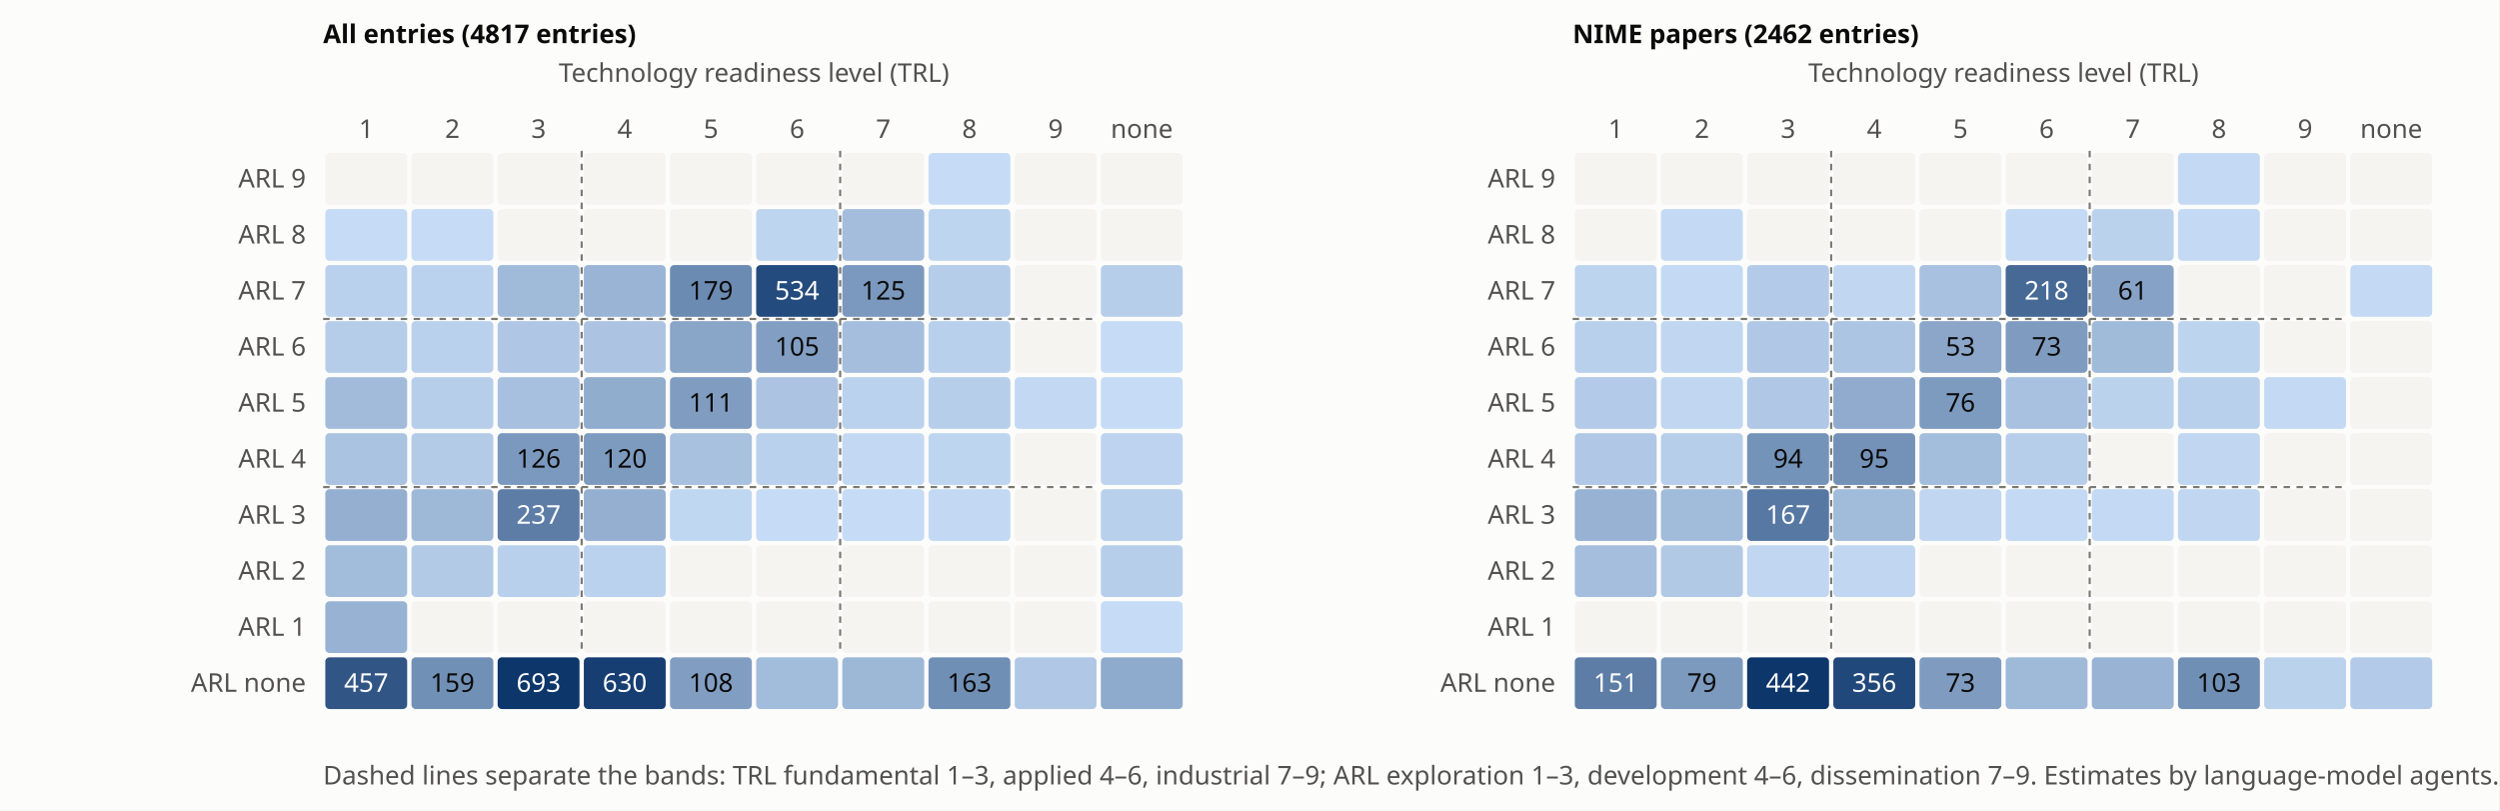
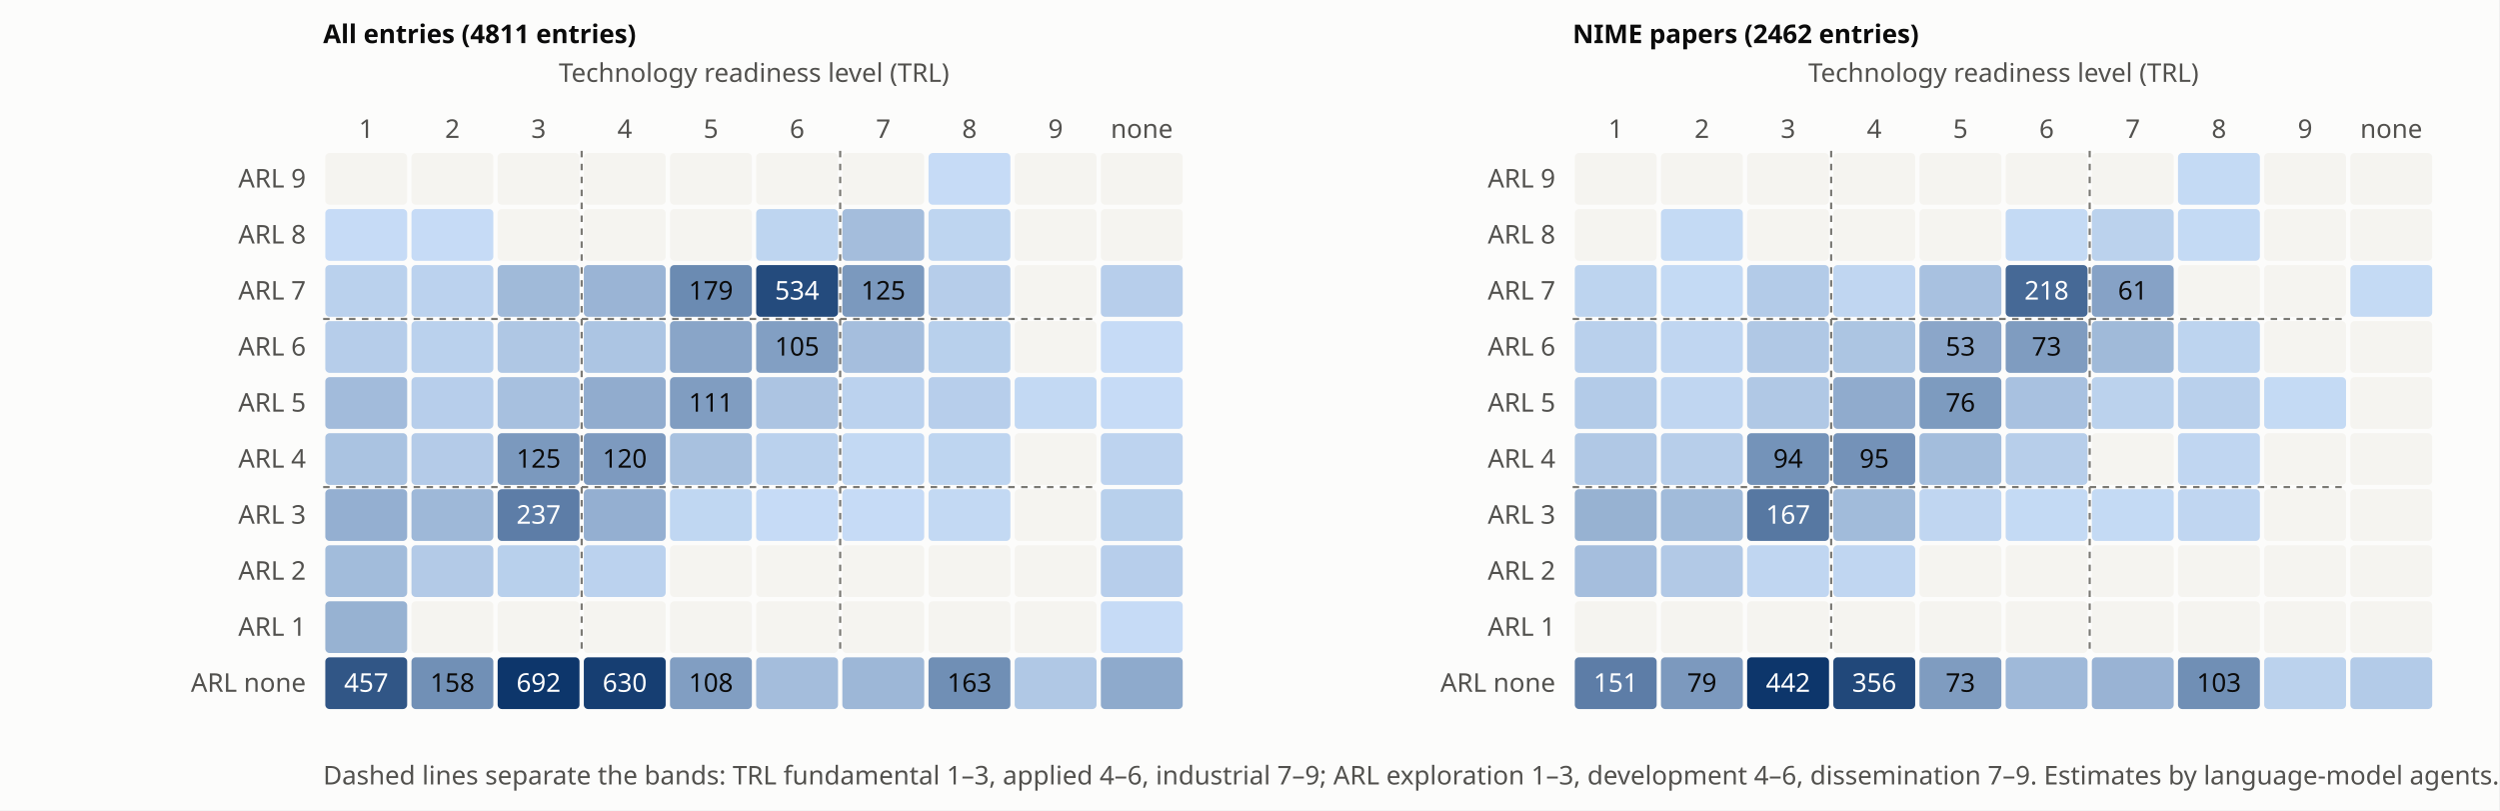
<svg xmlns="http://www.w3.org/2000/svg" width="1160" height="376" viewBox="0 0 1160 376" font-family="system-ui, sans-serif" font-size="12">
  <rect width="1160" height="376" fill="#fcfcfb" />
-   <text x="150" y="20" font-weight="600" fill="#0b0b0b">All entries (4817 entries)</text>
+   <text x="150" y="20" font-weight="600" fill="#0b0b0b">All entries (4811 entries)</text>
  <text x="350" y="38" text-anchor="middle" fill="#52514e">Technology readiness level (TRL)</text>
  <text x="170.0" y="64" text-anchor="middle" fill="#52514e">1</text>
  <text x="210.0" y="64" text-anchor="middle" fill="#52514e">2</text>
  <text x="250.0" y="64" text-anchor="middle" fill="#52514e">3</text>
  <text x="290.0" y="64" text-anchor="middle" fill="#52514e">4</text>
  <text x="330.0" y="64" text-anchor="middle" fill="#52514e">5</text>
  <text x="370.0" y="64" text-anchor="middle" fill="#52514e">6</text>
  <text x="410.0" y="64" text-anchor="middle" fill="#52514e">7</text>
  <text x="450.0" y="64" text-anchor="middle" fill="#52514e">8</text>
  <text x="490.0" y="64" text-anchor="middle" fill="#52514e">9</text>
  <text x="530.0" y="64" text-anchor="middle" fill="#52514e">none</text>
  <text x="142" y="87.0" text-anchor="end" fill="#52514e">ARL 9</text>
  <rect x="151" y="71" width="38" height="24" rx="2" fill="#f5f4f0" />
  <rect x="191" y="71" width="38" height="24" rx="2" fill="#f5f4f0" />
  <rect x="231" y="71" width="38" height="24" rx="2" fill="#f5f4f0" />
  <rect x="271" y="71" width="38" height="24" rx="2" fill="#f5f4f0" />
  <rect x="311" y="71" width="38" height="24" rx="2" fill="#f5f4f0" />
  <rect x="351" y="71" width="38" height="24" rx="2" fill="#f5f4f0" />
  <rect x="391" y="71" width="38" height="24" rx="2" fill="#f5f4f0" />
  <rect x="431" y="71" width="38" height="24" rx="2" fill="#c6dbf6" />
  <rect x="471" y="71" width="38" height="24" rx="2" fill="#f5f4f0" />
  <rect x="511" y="71" width="38" height="24" rx="2" fill="#f5f4f0" />
  <text x="142" y="113.0" text-anchor="end" fill="#52514e">ARL 8</text>
  <rect x="151" y="97" width="38" height="24" rx="2" fill="#c6dbf6" />
  <rect x="191" y="97" width="38" height="24" rx="2" fill="#c6dbf6" />
  <rect x="231" y="97" width="38" height="24" rx="2" fill="#f5f4f0" />
  <rect x="271" y="97" width="38" height="24" rx="2" fill="#f5f4f0" />
  <rect x="311" y="97" width="38" height="24" rx="2" fill="#f5f4f0" />
  <rect x="351" y="97" width="38" height="24" rx="2" fill="#bed5f0" />
  <rect x="391" y="97" width="38" height="24" rx="2" fill="#a4bddc" />
  <rect x="431" y="97" width="38" height="24" rx="2" fill="#bed5f0" />
  <rect x="471" y="97" width="38" height="24" rx="2" fill="#f5f4f0" />
  <rect x="511" y="97" width="38" height="24" rx="2" fill="#f5f4f0" />
  <text x="142" y="139.0" text-anchor="end" fill="#52514e">ARL 7</text>
  <rect x="151" y="123" width="38" height="24" rx="2" fill="#bad1ed" />
  <rect x="191" y="123" width="38" height="24" rx="2" fill="#bbd2ee" />
  <rect x="231" y="123" width="38" height="24" rx="2" fill="#a0bad9" />
  <rect x="271" y="123" width="38" height="24" rx="2" fill="#9ab4d5" />
  <rect x="311" y="123" width="38" height="24" rx="2" fill="#6b8bb2" />
  <text x="330.0" y="139.0" text-anchor="middle" fill="#0b0b0b">179</text>
  <rect x="351" y="123" width="38" height="24" rx="2" fill="#244b7d" />
  <text x="370.0" y="139.0" text-anchor="middle" fill="#ffffff">534</text>
  <rect x="391" y="123" width="38" height="24" rx="2" fill="#7b99be" />
  <text x="410.0" y="139.0" text-anchor="middle" fill="#0b0b0b">125</text>
  <rect x="431" y="123" width="38" height="24" rx="2" fill="#b6cdea" />
  <rect x="471" y="123" width="38" height="24" rx="2" fill="#f5f4f0" />
  <rect x="511" y="123" width="38" height="24" rx="2" fill="#b7ceeb" />
  <text x="142" y="165.0" text-anchor="end" fill="#52514e">ARL 6</text>
  <rect x="151" y="149" width="38" height="24" rx="2" fill="#b6cdea" />
  <rect x="191" y="149" width="38" height="24" rx="2" fill="#bad1ed" />
  <rect x="231" y="149" width="38" height="24" rx="2" fill="#afc7e4" />
-   <rect x="271" y="149" width="38" height="24" rx="2" fill="#acc4e2" />
+   <rect x="271" y="149" width="38" height="24" rx="2" fill="#acc5e3" />
  <rect x="311" y="149" width="38" height="24" rx="2" fill="#89a5c8" />
  <rect x="351" y="149" width="38" height="24" rx="2" fill="#829fc3" />
  <text x="370.0" y="165.0" text-anchor="middle" fill="#0b0b0b">105</text>
  <rect x="391" y="149" width="38" height="24" rx="2" fill="#a5bedd" />
  <rect x="431" y="149" width="38" height="24" rx="2" fill="#b8d0ec" />
  <rect x="471" y="149" width="38" height="24" rx="2" fill="#f5f4f0" />
  <rect x="511" y="149" width="38" height="24" rx="2" fill="#c6dbf6" />
  <text x="142" y="191.0" text-anchor="end" fill="#52514e">ARL 5</text>
  <rect x="151" y="175" width="38" height="24" rx="2" fill="#a2bbdb" />
  <rect x="191" y="175" width="38" height="24" rx="2" fill="#b7ceeb" />
  <rect x="231" y="175" width="38" height="24" rx="2" fill="#a7c0df" />
-   <rect x="271" y="175" width="38" height="24" rx="2" fill="#91adce" />
+   <rect x="271" y="175" width="38" height="24" rx="2" fill="#91acce" />
  <rect x="311" y="175" width="38" height="24" rx="2" fill="#809dc1" />
  <text x="330.0" y="191.0" text-anchor="middle" fill="#0b0b0b">111</text>
  <rect x="351" y="175" width="38" height="24" rx="2" fill="#acc4e2" />
  <rect x="391" y="175" width="38" height="24" rx="2" fill="#bbd2ee" />
  <rect x="431" y="175" width="38" height="24" rx="2" fill="#b7ceeb" />
  <rect x="471" y="175" width="38" height="24" rx="2" fill="#c3d9f3" />
  <rect x="511" y="175" width="38" height="24" rx="2" fill="#c6dbf6" />
  <text x="142" y="217.0" text-anchor="end" fill="#52514e">ARL 4</text>
  <rect x="151" y="201" width="38" height="24" rx="2" fill="#aac3e1" />
  <rect x="191" y="201" width="38" height="24" rx="2" fill="#b4cbe8" />
  <rect x="231" y="201" width="38" height="24" rx="2" fill="#7b99be" />
-   <text x="250.0" y="217.0" text-anchor="middle" fill="#0b0b0b">126</text>
+   <text x="250.0" y="217.0" text-anchor="middle" fill="#0b0b0b">125</text>
  <rect x="271" y="201" width="38" height="24" rx="2" fill="#7d9abf" />
  <text x="290.0" y="217.0" text-anchor="middle" fill="#0b0b0b">120</text>
  <rect x="311" y="201" width="38" height="24" rx="2" fill="#a8c1df" />
  <rect x="351" y="201" width="38" height="24" rx="2" fill="#bad1ed" />
  <rect x="391" y="201" width="38" height="24" rx="2" fill="#c3d9f3" />
  <rect x="431" y="201" width="38" height="24" rx="2" fill="#bed5f0" />
  <rect x="471" y="201" width="38" height="24" rx="2" fill="#f5f4f0" />
  <rect x="511" y="201" width="38" height="24" rx="2" fill="#bdd3ef" />
  <text x="142" y="243.0" text-anchor="end" fill="#52514e">ARL 3</text>
-   <rect x="151" y="227" width="38" height="24" rx="2" fill="#95afd1" />
+   <rect x="151" y="227" width="38" height="24" rx="2" fill="#94afd1" />
  <rect x="191" y="227" width="38" height="24" rx="2" fill="#9eb8d8" />
  <rect x="231" y="227" width="38" height="24" rx="2" fill="#5d7da7" />
  <text x="250.0" y="243.0" text-anchor="middle" fill="#ffffff">237</text>
-   <rect x="271" y="227" width="38" height="24" rx="2" fill="#95afd1" />
+   <rect x="271" y="227" width="38" height="24" rx="2" fill="#94afd1" />
  <rect x="311" y="227" width="38" height="24" rx="2" fill="#c0d7f2" />
  <rect x="351" y="227" width="38" height="24" rx="2" fill="#c6dbf6" />
  <rect x="391" y="227" width="38" height="24" rx="2" fill="#c6dbf6" />
  <rect x="431" y="227" width="38" height="24" rx="2" fill="#c3d9f3" />
  <rect x="471" y="227" width="38" height="24" rx="2" fill="#f5f4f0" />
  <rect x="511" y="227" width="38" height="24" rx="2" fill="#b8d0ec" />
  <text x="142" y="269.0" text-anchor="end" fill="#52514e">ARL 2</text>
  <rect x="151" y="253" width="38" height="24" rx="2" fill="#a2bcdb" />
  <rect x="191" y="253" width="38" height="24" rx="2" fill="#b3cae7" />
  <rect x="231" y="253" width="38" height="24" rx="2" fill="#b8d0ec" />
  <rect x="271" y="253" width="38" height="24" rx="2" fill="#bbd2ee" />
  <rect x="311" y="253" width="38" height="24" rx="2" fill="#f5f4f0" />
  <rect x="351" y="253" width="38" height="24" rx="2" fill="#f5f4f0" />
  <rect x="391" y="253" width="38" height="24" rx="2" fill="#f5f4f0" />
  <rect x="431" y="253" width="38" height="24" rx="2" fill="#f5f4f0" />
  <rect x="471" y="253" width="38" height="24" rx="2" fill="#f5f4f0" />
  <rect x="511" y="253" width="38" height="24" rx="2" fill="#b7ceeb" />
  <text x="142" y="295.0" text-anchor="end" fill="#52514e">ARL 1</text>
  <rect x="151" y="279" width="38" height="24" rx="2" fill="#97b2d2" />
  <rect x="191" y="279" width="38" height="24" rx="2" fill="#f5f4f0" />
  <rect x="231" y="279" width="38" height="24" rx="2" fill="#f5f4f0" />
  <rect x="271" y="279" width="38" height="24" rx="2" fill="#f5f4f0" />
  <rect x="311" y="279" width="38" height="24" rx="2" fill="#f5f4f0" />
  <rect x="351" y="279" width="38" height="24" rx="2" fill="#f5f4f0" />
  <rect x="391" y="279" width="38" height="24" rx="2" fill="#f5f4f0" />
  <rect x="431" y="279" width="38" height="24" rx="2" fill="#f5f4f0" />
  <rect x="471" y="279" width="38" height="24" rx="2" fill="#f5f4f0" />
  <rect x="511" y="279" width="38" height="24" rx="2" fill="#c6dbf6" />
  <text x="142" y="321.0" text-anchor="end" fill="#52514e">ARL none</text>
  <rect x="151" y="305" width="38" height="24" rx="2" fill="#315686" />
  <text x="170.0" y="321.0" text-anchor="middle" fill="#ffffff">457</text>
  <rect x="191" y="305" width="38" height="24" rx="2" fill="#7190b6" />
-   <text x="210.0" y="321.0" text-anchor="middle" fill="#0b0b0b">159</text>
+   <text x="210.0" y="321.0" text-anchor="middle" fill="#0b0b0b">158</text>
  <rect x="231" y="305" width="38" height="24" rx="2" fill="#0d366b" />
-   <text x="250.0" y="321.0" text-anchor="middle" fill="#ffffff">693</text>
+   <text x="250.0" y="321.0" text-anchor="middle" fill="#ffffff">692</text>
  <rect x="271" y="305" width="38" height="24" rx="2" fill="#163e72" />
  <text x="290.0" y="321.0" text-anchor="middle" fill="#ffffff">630</text>
  <rect x="311" y="305" width="38" height="24" rx="2" fill="#819ec2" />
  <text x="330.0" y="321.0" text-anchor="middle" fill="#0b0b0b">108</text>
-   <rect x="351" y="305" width="38" height="24" rx="2" fill="#a2bcdb" />
+   <rect x="351" y="305" width="38" height="24" rx="2" fill="#a4bddc" />
  <rect x="391" y="305" width="38" height="24" rx="2" fill="#9db7d7" />
  <rect x="431" y="305" width="38" height="24" rx="2" fill="#708fb5" />
  <text x="450.0" y="321.0" text-anchor="middle" fill="#0b0b0b">163</text>
  <rect x="471" y="305" width="38" height="24" rx="2" fill="#b0c8e5" />
  <rect x="511" y="305" width="38" height="24" rx="2" fill="#8eaacc" />
  <line x1="270" x2="270" y1="70" y2="304" stroke="#7a7974" stroke-dasharray="3 3" />
  <line x1="150" x2="510" y1="226" y2="226" stroke="#7a7974" stroke-dasharray="3 3" />
  <line x1="390" x2="390" y1="70" y2="304" stroke="#7a7974" stroke-dasharray="3 3" />
  <line x1="150" x2="510" y1="148" y2="148" stroke="#7a7974" stroke-dasharray="3 3" />
  <text x="730" y="20" font-weight="600" fill="#0b0b0b">NIME papers (2462 entries)</text>
  <text x="930" y="38" text-anchor="middle" fill="#52514e">Technology readiness level (TRL)</text>
  <text x="750.0" y="64" text-anchor="middle" fill="#52514e">1</text>
  <text x="790.0" y="64" text-anchor="middle" fill="#52514e">2</text>
  <text x="830.0" y="64" text-anchor="middle" fill="#52514e">3</text>
  <text x="870.0" y="64" text-anchor="middle" fill="#52514e">4</text>
  <text x="910.0" y="64" text-anchor="middle" fill="#52514e">5</text>
  <text x="950.0" y="64" text-anchor="middle" fill="#52514e">6</text>
  <text x="990.0" y="64" text-anchor="middle" fill="#52514e">7</text>
  <text x="1030.0" y="64" text-anchor="middle" fill="#52514e">8</text>
  <text x="1070.0" y="64" text-anchor="middle" fill="#52514e">9</text>
  <text x="1110.0" y="64" text-anchor="middle" fill="#52514e">none</text>
  <text x="722" y="87.0" text-anchor="end" fill="#52514e">ARL 9</text>
  <rect x="731" y="71" width="38" height="24" rx="2" fill="#f5f4f0" />
  <rect x="771" y="71" width="38" height="24" rx="2" fill="#f5f4f0" />
  <rect x="811" y="71" width="38" height="24" rx="2" fill="#f5f4f0" />
  <rect x="851" y="71" width="38" height="24" rx="2" fill="#f5f4f0" />
  <rect x="891" y="71" width="38" height="24" rx="2" fill="#f5f4f0" />
  <rect x="931" y="71" width="38" height="24" rx="2" fill="#f5f4f0" />
  <rect x="971" y="71" width="38" height="24" rx="2" fill="#f5f4f0" />
  <rect x="1011" y="71" width="38" height="24" rx="2" fill="#c4daf4" />
  <rect x="1051" y="71" width="38" height="24" rx="2" fill="#f5f4f0" />
  <rect x="1091" y="71" width="38" height="24" rx="2" fill="#f5f4f0" />
  <text x="722" y="113.0" text-anchor="end" fill="#52514e">ARL 8</text>
  <rect x="731" y="97" width="38" height="24" rx="2" fill="#f5f4f0" />
  <rect x="771" y="97" width="38" height="24" rx="2" fill="#c4daf4" />
  <rect x="811" y="97" width="38" height="24" rx="2" fill="#f5f4f0" />
  <rect x="851" y="97" width="38" height="24" rx="2" fill="#f5f4f0" />
  <rect x="891" y="97" width="38" height="24" rx="2" fill="#f5f4f0" />
  <rect x="931" y="97" width="38" height="24" rx="2" fill="#c4daf4" />
  <rect x="971" y="97" width="38" height="24" rx="2" fill="#bbd2ed" />
  <rect x="1011" y="97" width="38" height="24" rx="2" fill="#c4daf4" />
  <rect x="1051" y="97" width="38" height="24" rx="2" fill="#f5f4f0" />
  <rect x="1091" y="97" width="38" height="24" rx="2" fill="#f5f4f0" />
  <text x="722" y="139.0" text-anchor="end" fill="#52514e">ARL 7</text>
  <rect x="731" y="123" width="38" height="24" rx="2" fill="#bdd4ef" />
  <rect x="771" y="123" width="38" height="24" rx="2" fill="#c4daf4" />
  <rect x="811" y="123" width="38" height="24" rx="2" fill="#b3cbe8" />
  <rect x="851" y="123" width="38" height="24" rx="2" fill="#c0d6f1" />
  <rect x="891" y="123" width="38" height="24" rx="2" fill="#a8c1e0" />
  <rect x="931" y="123" width="38" height="24" rx="2" fill="#466996" />
  <text x="950.0" y="139.0" text-anchor="middle" fill="#ffffff">218</text>
  <rect x="971" y="123" width="38" height="24" rx="2" fill="#86a2c6" />
  <text x="990.0" y="139.0" text-anchor="middle" fill="#0b0b0b">61</text>
  <rect x="1011" y="123" width="38" height="24" rx="2" fill="#f5f4f0" />
  <rect x="1051" y="123" width="38" height="24" rx="2" fill="#f5f4f0" />
  <rect x="1091" y="123" width="38" height="24" rx="2" fill="#c4daf4" />
  <text x="722" y="165.0" text-anchor="end" fill="#52514e">ARL 6</text>
  <rect x="731" y="149" width="38" height="24" rx="2" fill="#b9d0ec" />
  <rect x="771" y="149" width="38" height="24" rx="2" fill="#c0d6f1" />
  <rect x="811" y="149" width="38" height="24" rx="2" fill="#b0c8e5" />
  <rect x="851" y="149" width="38" height="24" rx="2" fill="#acc5e2" />
  <rect x="891" y="149" width="38" height="24" rx="2" fill="#8ba6c9" />
  <text x="910.0" y="165.0" text-anchor="middle" fill="#0b0b0b">53</text>
  <rect x="931" y="149" width="38" height="24" rx="2" fill="#7f9cc0" />
  <text x="950.0" y="165.0" text-anchor="middle" fill="#0b0b0b">73</text>
  <rect x="971" y="149" width="38" height="24" rx="2" fill="#a0bad9" />
  <rect x="1011" y="149" width="38" height="24" rx="2" fill="#bdd4ef" />
  <rect x="1051" y="149" width="38" height="24" rx="2" fill="#f5f4f0" />
  <rect x="1091" y="149" width="38" height="24" rx="2" fill="#f5f4f0" />
  <text x="722" y="191.0" text-anchor="end" fill="#52514e">ARL 5</text>
  <rect x="731" y="175" width="38" height="24" rx="2" fill="#b3cbe8" />
  <rect x="771" y="175" width="38" height="24" rx="2" fill="#c0d6f1" />
  <rect x="811" y="175" width="38" height="24" rx="2" fill="#b0c8e5" />
  <rect x="851" y="175" width="38" height="24" rx="2" fill="#90abcd" />
  <rect x="891" y="175" width="38" height="24" rx="2" fill="#7d9bbf" />
  <text x="910.0" y="191.0" text-anchor="middle" fill="#0b0b0b">76</text>
  <rect x="931" y="175" width="38" height="24" rx="2" fill="#a8c1e0" />
  <rect x="971" y="175" width="38" height="24" rx="2" fill="#bbd2ed" />
  <rect x="1011" y="175" width="38" height="24" rx="2" fill="#b9d0ec" />
  <rect x="1051" y="175" width="38" height="24" rx="2" fill="#c4daf4" />
  <rect x="1091" y="175" width="38" height="24" rx="2" fill="#f5f4f0" />
  <text x="722" y="217.0" text-anchor="end" fill="#52514e">ARL 4</text>
  <rect x="731" y="201" width="38" height="24" rx="2" fill="#b0c8e5" />
  <rect x="771" y="201" width="38" height="24" rx="2" fill="#b7ceea" />
  <rect x="811" y="201" width="38" height="24" rx="2" fill="#7493b9" />
  <text x="830.0" y="217.0" text-anchor="middle" fill="#0b0b0b">94</text>
  <rect x="851" y="201" width="38" height="24" rx="2" fill="#7492b8" />
  <text x="870.0" y="217.0" text-anchor="middle" fill="#0b0b0b">95</text>
  <rect x="891" y="201" width="38" height="24" rx="2" fill="#a3bddc" />
  <rect x="931" y="201" width="38" height="24" rx="2" fill="#b7ceea" />
  <rect x="971" y="201" width="38" height="24" rx="2" fill="#f5f4f0" />
  <rect x="1011" y="201" width="38" height="24" rx="2" fill="#c0d6f1" />
  <rect x="1051" y="201" width="38" height="24" rx="2" fill="#f5f4f0" />
  <rect x="1091" y="201" width="38" height="24" rx="2" fill="#f5f4f0" />
  <text x="722" y="243.0" text-anchor="end" fill="#52514e">ARL 3</text>
  <rect x="731" y="227" width="38" height="24" rx="2" fill="#97b2d2" />
  <rect x="771" y="227" width="38" height="24" rx="2" fill="#a1bbda" />
  <rect x="811" y="227" width="38" height="24" rx="2" fill="#5778a2" />
  <text x="830.0" y="243.0" text-anchor="middle" fill="#ffffff">167</text>
  <rect x="851" y="227" width="38" height="24" rx="2" fill="#a1bbda" />
  <rect x="891" y="227" width="38" height="24" rx="2" fill="#c0d6f1" />
  <rect x="931" y="227" width="38" height="24" rx="2" fill="#c4daf4" />
  <rect x="971" y="227" width="38" height="24" rx="2" fill="#c4daf4" />
  <rect x="1011" y="227" width="38" height="24" rx="2" fill="#c0d6f1" />
  <rect x="1051" y="227" width="38" height="24" rx="2" fill="#f5f4f0" />
  <rect x="1091" y="227" width="38" height="24" rx="2" fill="#f5f4f0" />
  <text x="722" y="269.0" text-anchor="end" fill="#52514e">ARL 2</text>
  <rect x="731" y="253" width="38" height="24" rx="2" fill="#a5bedd" />
  <rect x="771" y="253" width="38" height="24" rx="2" fill="#b2c9e6" />
  <rect x="811" y="253" width="38" height="24" rx="2" fill="#c0d6f1" />
  <rect x="851" y="253" width="38" height="24" rx="2" fill="#c0d6f1" />
  <rect x="891" y="253" width="38" height="24" rx="2" fill="#f5f4f0" />
  <rect x="931" y="253" width="38" height="24" rx="2" fill="#f5f4f0" />
  <rect x="971" y="253" width="38" height="24" rx="2" fill="#f5f4f0" />
  <rect x="1011" y="253" width="38" height="24" rx="2" fill="#f5f4f0" />
  <rect x="1051" y="253" width="38" height="24" rx="2" fill="#f5f4f0" />
  <rect x="1091" y="253" width="38" height="24" rx="2" fill="#f5f4f0" />
  <text x="722" y="295.0" text-anchor="end" fill="#52514e">ARL 1</text>
  <rect x="731" y="279" width="38" height="24" rx="2" fill="#f5f4f0" />
  <rect x="771" y="279" width="38" height="24" rx="2" fill="#f5f4f0" />
  <rect x="811" y="279" width="38" height="24" rx="2" fill="#f5f4f0" />
  <rect x="851" y="279" width="38" height="24" rx="2" fill="#f5f4f0" />
  <rect x="891" y="279" width="38" height="24" rx="2" fill="#f5f4f0" />
  <rect x="931" y="279" width="38" height="24" rx="2" fill="#f5f4f0" />
  <rect x="971" y="279" width="38" height="24" rx="2" fill="#f5f4f0" />
  <rect x="1011" y="279" width="38" height="24" rx="2" fill="#f5f4f0" />
  <rect x="1051" y="279" width="38" height="24" rx="2" fill="#f5f4f0" />
  <rect x="1091" y="279" width="38" height="24" rx="2" fill="#f5f4f0" />
  <text x="722" y="321.0" text-anchor="end" fill="#52514e">ARL none</text>
  <rect x="731" y="305" width="38" height="24" rx="2" fill="#5d7da7" />
  <text x="750.0" y="321.0" text-anchor="middle" fill="#ffffff">151</text>
  <rect x="771" y="305" width="38" height="24" rx="2" fill="#7c99be" />
  <text x="790.0" y="321.0" text-anchor="middle" fill="#0b0b0b">79</text>
  <rect x="811" y="305" width="38" height="24" rx="2" fill="#0d366b" />
  <text x="830.0" y="321.0" text-anchor="middle" fill="#ffffff">442</text>
  <rect x="851" y="305" width="38" height="24" rx="2" fill="#21487a" />
  <text x="870.0" y="321.0" text-anchor="middle" fill="#ffffff">356</text>
  <rect x="891" y="305" width="38" height="24" rx="2" fill="#7f9cc0" />
  <text x="910.0" y="321.0" text-anchor="middle" fill="#0b0b0b">73</text>
  <rect x="931" y="305" width="38" height="24" rx="2" fill="#9fb9d9" />
  <rect x="971" y="305" width="38" height="24" rx="2" fill="#99b3d4" />
  <rect x="1011" y="305" width="38" height="24" rx="2" fill="#708fb5" />
  <text x="1030.0" y="321.0" text-anchor="middle" fill="#0b0b0b">103</text>
  <rect x="1051" y="305" width="38" height="24" rx="2" fill="#bbd2ed" />
  <rect x="1091" y="305" width="38" height="24" rx="2" fill="#b3cbe8" />
  <line x1="850" x2="850" y1="70" y2="304" stroke="#7a7974" stroke-dasharray="3 3" />
  <line x1="730" x2="1090" y1="226" y2="226" stroke="#7a7974" stroke-dasharray="3 3" />
  <line x1="970" x2="970" y1="70" y2="304" stroke="#7a7974" stroke-dasharray="3 3" />
  <line x1="730" x2="1090" y1="148" y2="148" stroke="#7a7974" stroke-dasharray="3 3" />
  <text x="150" y="364" fill="#52514e">Dashed lines separate the bands: TRL fundamental 1–3, applied 4–6, industrial 7–9; ARL exploration 1–3, development 4–6, dissemination 7–9. Estimates by language-model agents.</text>
</svg>
